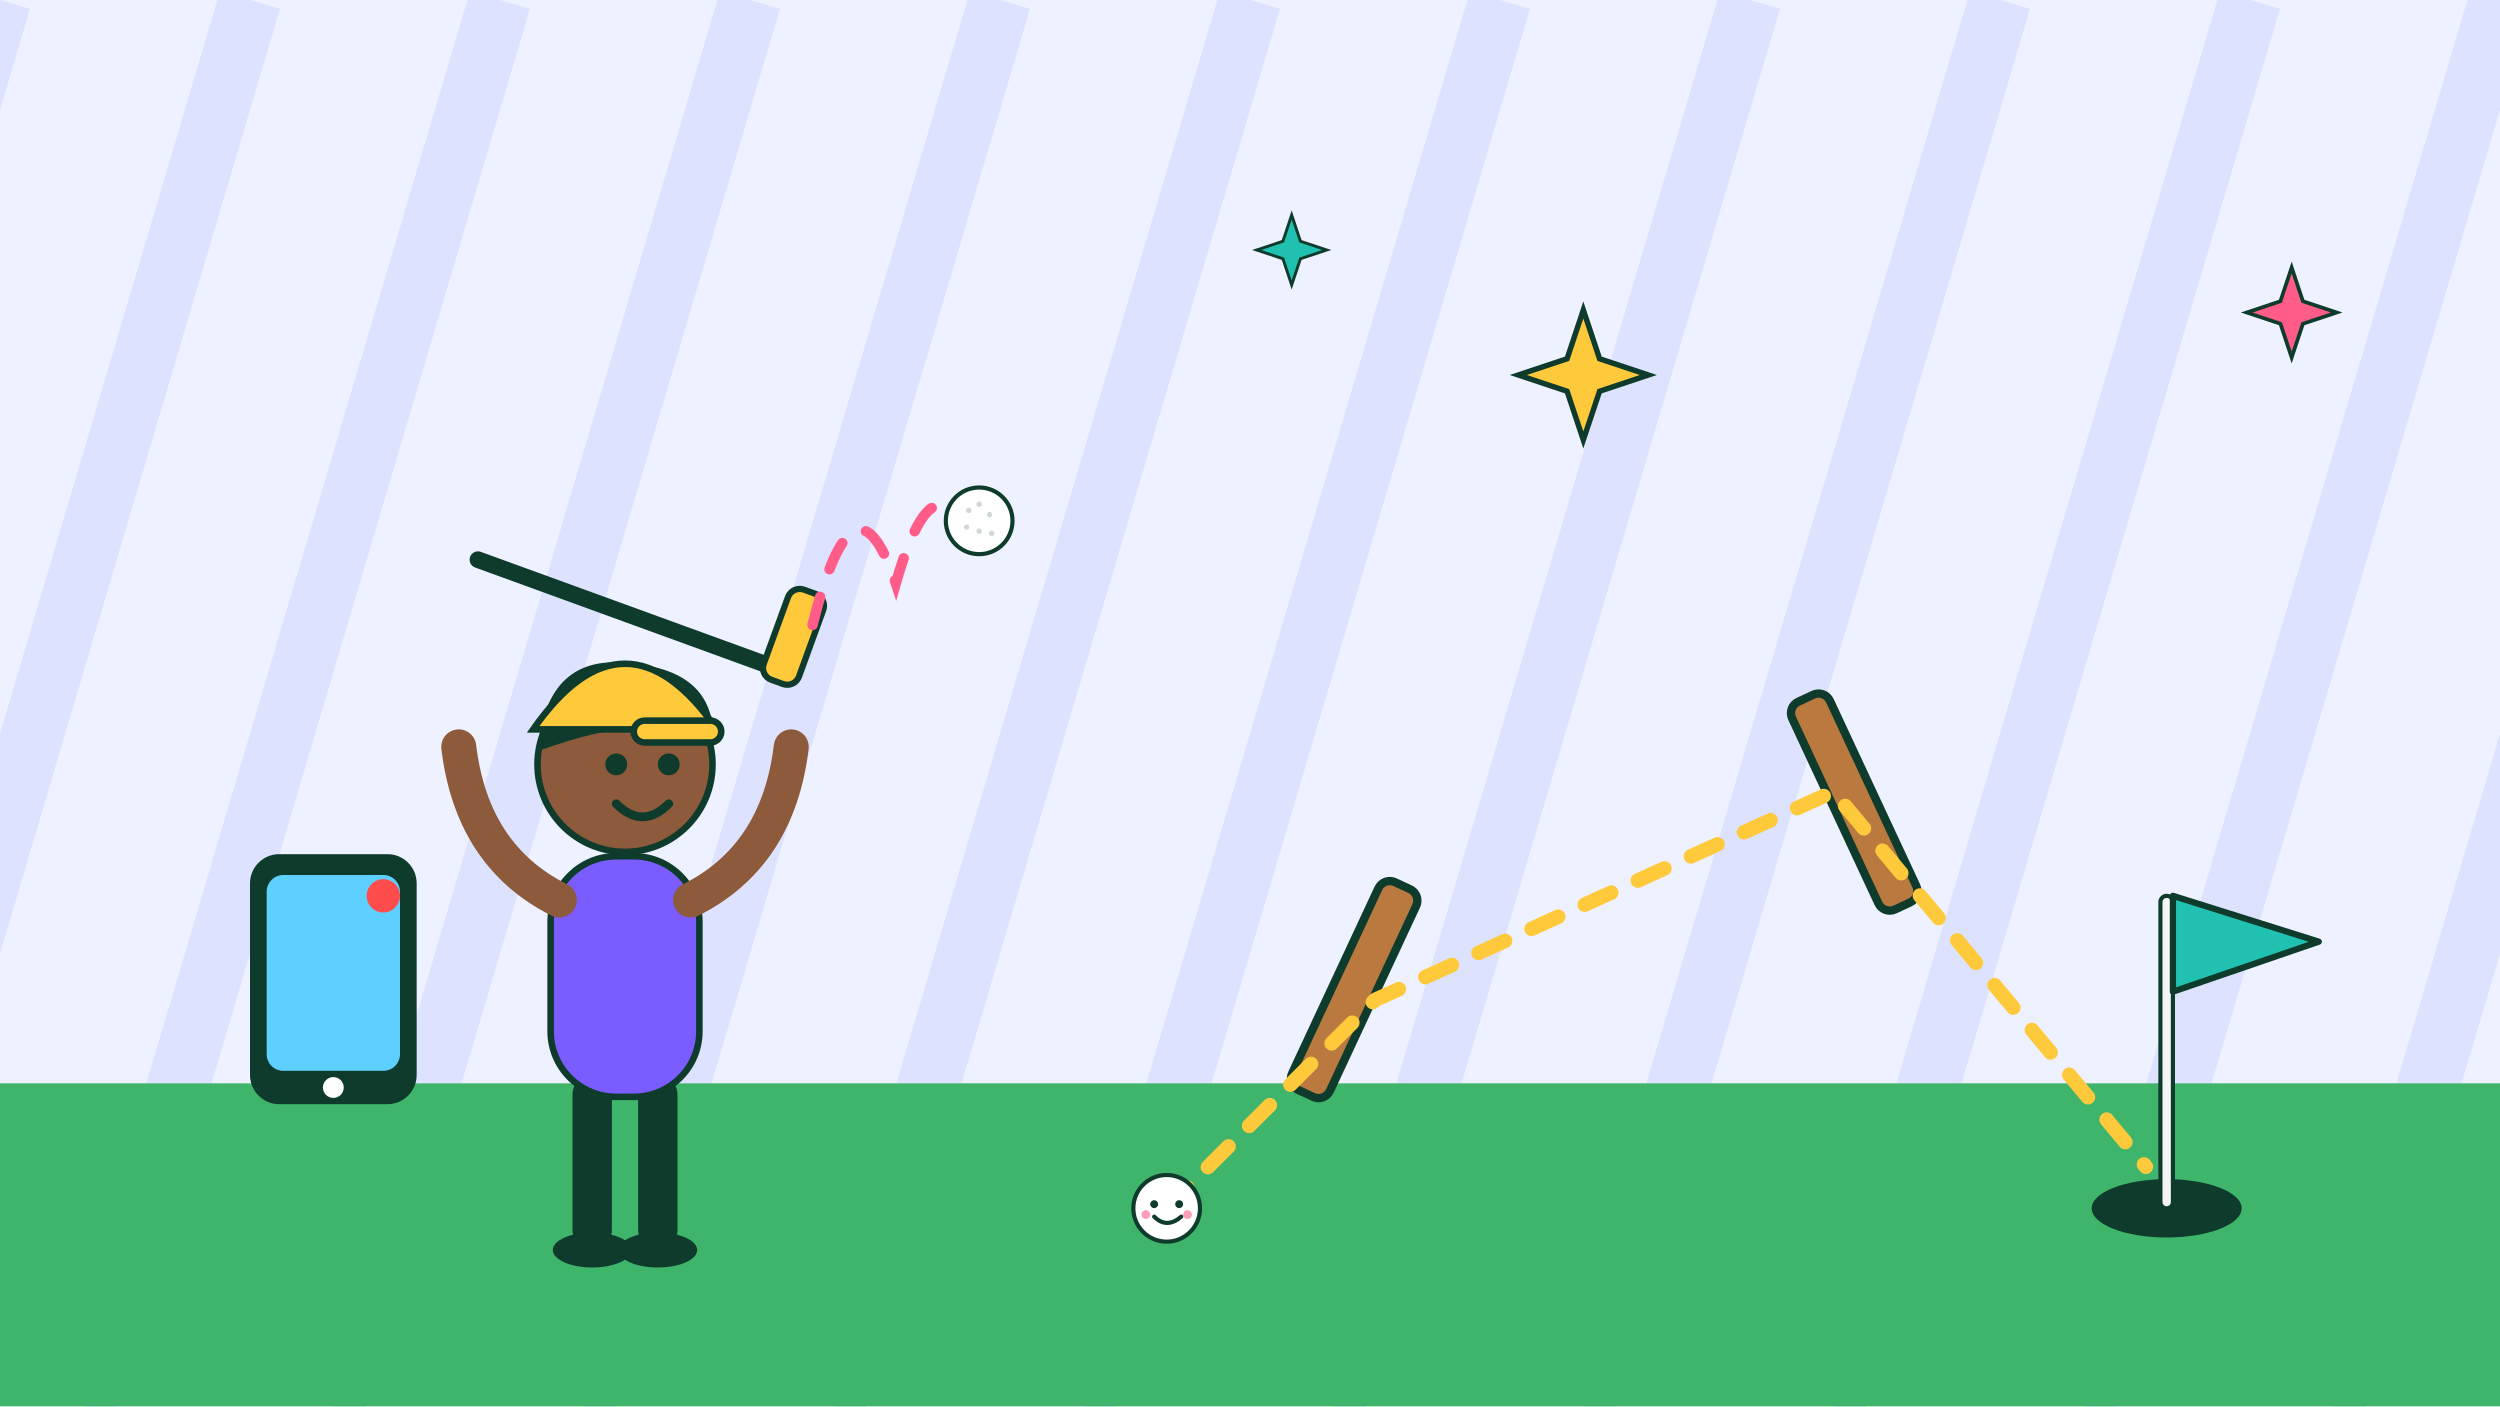
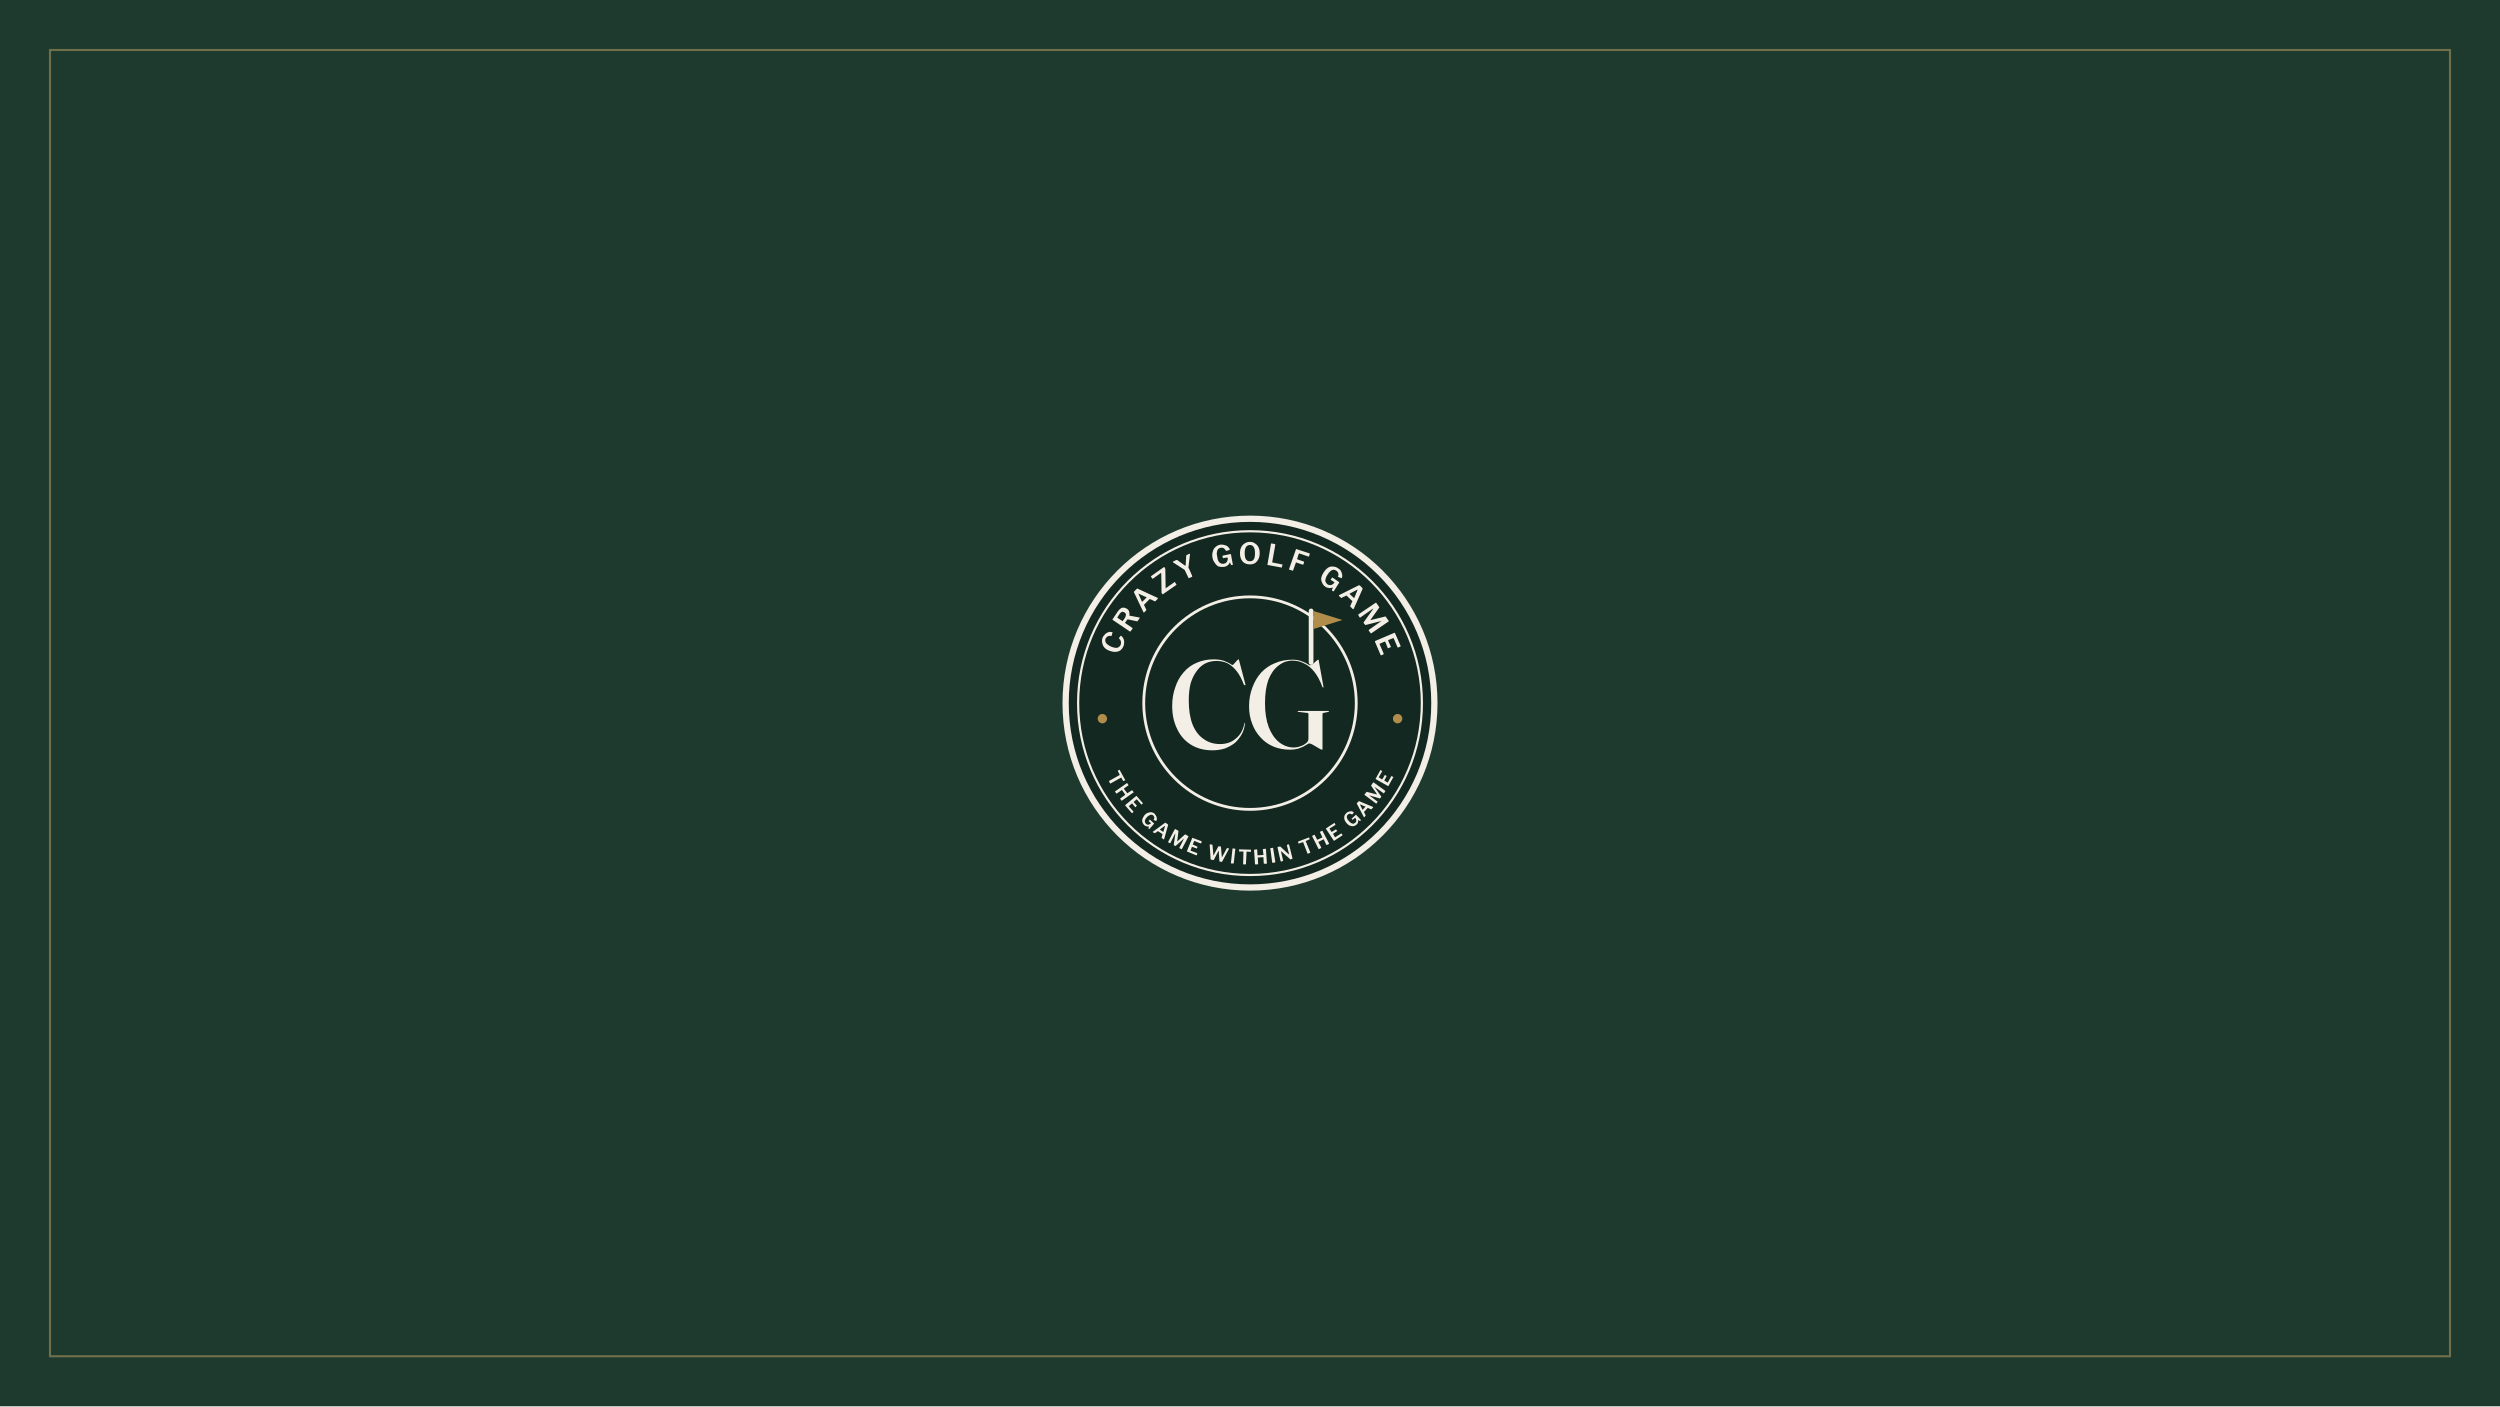
- <svg xmlns="http://www.w3.org/2000/svg" viewBox="0 0 1200 675" role="img" aria-labelledby="trick-t">
-   <rect width="1200" height="675" fill="#eef1ff" />
-   <line x1="0" y1="0" x2="-200" y2="675" stroke="#dde3ff" stroke-width="30" />
-   <line x1="120" y1="0" x2="-80" y2="675" stroke="#dde3ff" stroke-width="30" />
-   <line x1="240" y1="0" x2="40" y2="675" stroke="#dde3ff" stroke-width="30" />
-   <line x1="360" y1="0" x2="160" y2="675" stroke="#dde3ff" stroke-width="30" />
-   <line x1="480" y1="0" x2="280" y2="675" stroke="#dde3ff" stroke-width="30" />
-   <line x1="600" y1="0" x2="400" y2="675" stroke="#dde3ff" stroke-width="30" />
-   <line x1="720" y1="0" x2="520" y2="675" stroke="#dde3ff" stroke-width="30" />
-   <line x1="840" y1="0" x2="640" y2="675" stroke="#dde3ff" stroke-width="30" />
-   <line x1="960" y1="0" x2="760" y2="675" stroke="#dde3ff" stroke-width="30" />
-   <line x1="1080" y1="0" x2="880" y2="675" stroke="#dde3ff" stroke-width="30" />
-   <line x1="1200" y1="0" x2="1000" y2="675" stroke="#dde3ff" stroke-width="30" />
-   <line x1="1320" y1="0" x2="1120" y2="675" stroke="#dde3ff" stroke-width="30" />
-   <line x1="1440" y1="0" x2="1240" y2="675" stroke="#dde3ff" stroke-width="30" />
-   <rect x="0" y="520" width="1200" height="155" fill="#3fb56b" />
-   <g transform="translate(300 600) scale(1.05)">
-     <rect x="-24" y="-80" width="18" height="80" rx="9" fill="#0e3b2c" />
-     <rect x="6" y="-80" width="18" height="80" rx="9" fill="#0e3b2c" />
-     <ellipse cx="-15" cy="0" rx="18" ry="8" fill="#0e3b2c" />
-     <ellipse cx="15" cy="0" rx="18" ry="8" fill="#0e3b2c" />
-     <rect x="-34" y="-180" width="68" height="110" rx="30" fill="#7b5cff" stroke="#0e3b2c" stroke-width="3" />
-     <circle cx="0" cy="-222" r="40" fill="#8d5a3b" stroke="#0e3b2c" stroke-width="3" />
-     <path d="M-40 -228 q4 -46 44 -40 q40 4 36 40 q-20 -22 -80 0z" fill="#0e3b2c" />
-     <path d="M-42 -238 q42 -60 84 0 z" fill="#ffc93c" stroke="#0e3b2c" stroke-width="3" />
-     <rect x="24" y="-242" width="40" height="10" rx="5" fill="#ffc93c" stroke="#0e3b2c" stroke-width="3" transform="translate(-20 0)" />
-     <circle cx="-4" cy="-222" r="5" fill="#0e3b2c" />
-     <circle cx="20" cy="-222" r="5" fill="#0e3b2c" />
-     <path d="M-4 -204 q12 12 24 0" stroke="#0e3b2c" stroke-width="4" fill="none" stroke-linecap="round" />
-     <path d="M-30 -160 q-40 -20 -46 -70" stroke="#8d5a3b" stroke-width="16" fill="none" stroke-linecap="round" />
-     <path d="M30 -160 q40 -20 46 -70" stroke="#8d5a3b" stroke-width="16" fill="none" stroke-linecap="round" />
+ <svg xmlns="http://www.w3.org/2000/svg" viewBox="0 0 1200 675" width="1200" height="675" role="img" aria-label="Crazy Golf Game">
+   <rect width="1200" height="675" fill="#1E3A2F" />
+   <rect x="24" y="24" width="1152" height="627" fill="none" stroke="#C2A465" stroke-width="1" opacity=".5" />
+   <g transform="translate(510 247.5) scale(1.5)">
+     <circle cx="60.0" cy="60.0" r="59.0" fill="#132820" stroke="#F4EFE6" stroke-width="2" />
+     <circle cx="60.0" cy="60.0" r="55.0" fill="none" stroke="#F4EFE6" stroke-width=".7" />
+     <circle cx="60.0" cy="60.0" r="34" fill="none" stroke="#F4EFE6" stroke-width=".9" />
+     <path d="M12.9 38.9Q13.1 38.5 13.5 38.1Q13.8 37.7 14.2 37.5Q14.6 37.3 15 37.2Q15.5 37.2 15.9 37.3Q16 37.3 16 37.3Q16.1 37.4 16 37.4L15.7 38.5Q15.6 38.5 15.6 38.5Q15.6 38.5 15.5 38.5Q15 38.4 14.5 38.6Q14.1 38.8 13.8 39.3Q13.5 40 13.9 40.7Q14.3 41.3 15.5 41.9Q16.7 42.4 17.5 42.3Q18.2 42.1 18.6 41.4Q18.8 40.8 18.7 40.3Q18.6 39.8 18.1 39.3Q18 39.3 18.1 39.1L18.6 38.5Q18.6 38.4 18.7 38.4Q18.7 38.4 18.8 38.5Q19 38.6 19.2 38.9Q19.4 39.1 19.5 39.4Q19.7 39.7 19.7 40.1Q19.8 40.5 19.7 40.9Q19.7 41.4 19.5 41.8Q19.1 42.7 18.4 43.2Q17.7 43.6 16.8 43.6Q15.9 43.6 14.9 43.2Q13.9 42.8 13.3 42.1Q12.8 41.4 12.7 40.6Q12.5 39.8 12.9 38.9Z M24.6 32.6Q24.7 32.6 24.7 32.7Q24.7 32.7 24.7 32.8L24 33.8Q24 33.9 23.8 33.8L20.9 33.2Q20.8 33.2 20.7 33.3L20 34.3Q20 34.3 20 34.3Q20 34.4 20.1 34.4L22.3 35.9Q22.5 36 22.4 36.2L21.8 37Q21.7 37.1 21.7 37.1Q21.6 37.1 21.6 37.1L16.1 33.4Q15.9 33.3 16 33.2L17.6 30.8Q18.3 29.8 19 29.5Q19.8 29.3 20.6 29.8Q21 30 21.2 30.4Q21.4 30.8 21.4 31.2Q21.5 31.5 21.4 31.9Q21.3 32 21.4 32L24.6 32.6ZM20 32.7Q20.3 32.1 20.3 31.7Q20.3 31.3 19.9 31Q19.4 30.7 19 30.8Q18.6 31 18.3 31.4L17.6 32.5Q17.5 32.7 17.6 32.7L19.1 33.7Q19.2 33.8 19.3 33.7L20 32.7Z M26.1 31Q26.1 31 26 31Q26 31 25.9 30.9L22.9 24.6Q22.8 24.5 22.9 24.4Q22.9 24.4 22.9 24.3L23.8 23.4Q23.9 23.3 24.1 23.4L30.4 26.3Q30.5 26.4 30.5 26.4Q30.5 26.5 30.5 26.6L29.7 27.4Q29.6 27.5 29.5 27.4L28 26.7Q28 26.7 27.9 26.7Q27.9 26.7 27.9 26.7L26.1 28.5Q26.1 28.5 26.1 28.6L26.8 30.1Q26.9 30.2 26.8 30.2Q26.8 30.3 26.8 30.3L26.1 31ZM26.9 26.2Q27 26.1 26.8 26.1L24.4 25Q24.3 24.9 24.3 25Q24.3 25 24.3 25L25.4 27.5Q25.5 27.6 25.6 27.5Z M32.2 25.1Q32.1 25.2 32.1 25.2Q32 25.2 32 25.1L31.8 24.9Q31.7 24.8 31.7 24.7Q31.7 24.7 31.7 24.5L31.6 18.5Q31.6 18.3 31.4 18.4L28.9 20.2Q28.9 20.2 28.8 20.2Q28.8 20.2 28.7 20.1L28.3 19.5Q28.2 19.4 28.3 19.4L32.4 16.5Q32.5 16.4 32.6 16.5L32.8 16.8Q32.8 16.8 32.8 16.9Q32.9 16.9 32.9 17.1L33 23.2Q33 23.3 33 23.3Q33.1 23.3 33.1 23.2L35.8 21.3Q35.9 21.2 36 21.3L36.4 22Q36.5 22 36.5 22.1Q36.5 22.1 36.4 22.2L32.2 25.1Z M40.6 12.2Q40.7 12.2 40.7 12.2Q40.8 12.3 40.8 12.3L40.3 16.6Q40.3 16.7 40.3 16.8Q40.4 16.8 40.5 17L41.5 19.3Q41.6 19.5 41.4 19.6L40.5 20Q40.4 20 40.4 20Q40.3 20 40.3 19.9L39.2 17.6Q39.1 17.5 39.1 17.4Q39 17.4 39 17.3L35.3 14.9Q35.3 14.9 35.3 14.8Q35.3 14.8 35.4 14.7L36.4 14.2Q36.5 14.2 36.6 14.2Q36.6 14.2 36.7 14.2L39.2 16Q39.3 16 39.3 16Q39.4 16 39.4 15.9L39.6 12.9Q39.6 12.8 39.6 12.7Q39.7 12.7 39.8 12.6L40.6 12.2Z M51.7 16.4Q50.8 16.5 50 16.3Q49.3 16 48.8 15.2Q48.2 14.5 48 13.5Q47.8 12.4 48.1 11.5Q48.3 10.6 48.9 10.1Q49.5 9.5 50.4 9.3Q51.2 9.2 51.8 9.4Q52.4 9.5 52.9 9.9Q53.3 10.3 53.5 10.7Q53.5 10.8 53.5 10.9Q53.5 10.9 53.4 11L52.4 11.3Q52.4 11.3 52.3 11.3Q52.3 11.3 52.3 11.2Q52.1 10.9 51.9 10.7Q51.7 10.4 51.3 10.3Q51 10.2 50.6 10.3Q50.1 10.4 49.8 10.7Q49.5 11.1 49.4 11.7Q49.3 12.3 49.5 13.1Q49.6 14 49.9 14.6Q50.2 15.1 50.7 15.3Q51.1 15.5 51.6 15.4Q52 15.3 52.2 15.2Q52.4 15 52.6 14.8Q52.7 14.6 52.8 14.3Q52.9 14.1 52.9 13.8L52.8 13.5Q52.8 13.3 52.7 13.4L51.4 13.6Q51.4 13.6 51.3 13.6Q51.3 13.6 51.3 13.5L51.2 12.9Q51.1 12.8 51.3 12.8L53.7 12.3Q53.8 12.3 53.9 12.3Q53.9 12.4 53.9 12.4L54.5 15.6Q54.6 15.7 54.5 15.7Q54.5 15.7 54.4 15.8L54.2 15.8Q54.1 15.8 54 15.8Q54 15.8 53.9 15.7L53.6 15Q53.6 15 53.5 15Q53.5 15 53.5 15.1Q53.4 15.3 53.2 15.6Q52.9 15.9 52.6 16.1Q52.2 16.3 51.7 16.4Z M60 15.6Q59 15.6 58.3 15.2Q57.6 14.8 57.2 14Q56.8 13.2 56.8 12Q56.8 10.9 57.2 10.1Q57.6 9.3 58.3 8.9Q59 8.4 60 8.4Q60.9 8.4 61.6 8.9Q62.3 9.3 62.7 10.1Q63.1 10.9 63.1 12Q63.1 13.1 62.7 13.9Q62.3 14.7 61.6 15.2Q60.9 15.6 60 15.6ZM60 14.6Q60.8 14.6 61.2 14Q61.6 13.4 61.6 12Q61.6 10.7 61.2 10.1Q60.8 9.4 60 9.4Q59.1 9.4 58.7 10.1Q58.3 10.7 58.3 12Q58.3 13.4 58.7 14Q59.1 14.6 60 14.6Z M66.7 9.1Q66.7 8.9 66.9 8.9L68 9.1Q68.1 9.2 68.1 9.3L67.1 14.9Q67.1 15 67.2 15L70.2 15.6Q70.4 15.6 70.4 15.7L70.2 16.5Q70.2 16.5 70.2 16.6Q70.1 16.6 70 16.6L65.7 15.8Q65.6 15.8 65.6 15.8Q65.6 15.7 65.6 15.6L66.7 9.1Z M74.7 10.8Q74.7 10.6 74.8 10.7L79.1 12.1Q79.2 12.2 79.1 12.3L78.9 13Q78.9 13.1 78.7 13.1L75.8 12.1Q75.7 12.1 75.6 12.2L75.1 13.8Q75 14 75.2 14L77.2 14.7Q77.4 14.8 77.3 14.9L77.1 15.6Q77 15.7 76.9 15.7L74.8 15Q74.7 14.9 74.7 15L73.8 17.5Q73.8 17.7 73.6 17.6L72.6 17.3Q72.5 17.2 72.5 17.2Q72.5 17.1 72.5 17.1L74.7 10.8Z M84.2 22.8Q83.4 22.3 83.1 21.5Q82.7 20.8 82.8 19.9Q83 19 83.6 18.1Q84.2 17.2 84.9 16.7Q85.7 16.2 86.5 16.3Q87.4 16.3 88.1 16.8Q88.8 17.2 89.1 17.7Q89.4 18.3 89.5 18.9Q89.6 19.4 89.4 19.9Q89.3 20 89.3 20Q89.2 20.1 89.2 20L88.2 19.6Q88.1 19.6 88.1 19.5Q88.1 19.5 88.2 19.4Q88.3 19.1 88.3 18.8Q88.3 18.4 88.1 18.1Q87.9 17.8 87.6 17.6Q87.1 17.3 86.7 17.3Q86.2 17.4 85.8 17.7Q85.3 18.1 84.8 18.9Q84.3 19.6 84.2 20.2Q84 20.8 84.2 21.2Q84.4 21.7 84.8 22Q85.1 22.2 85.4 22.2Q85.7 22.3 85.9 22.2Q86.2 22.2 86.4 22Q86.6 21.9 86.8 21.7L87 21.4Q87.1 21.3 87 21.3L85.9 20.6Q85.9 20.5 85.8 20.5Q85.8 20.4 85.9 20.4L86.2 19.9Q86.3 19.8 86.4 19.8L88.4 21.2Q88.5 21.2 88.5 21.3Q88.6 21.4 88.5 21.5L86.8 24.2Q86.7 24.2 86.7 24.2Q86.6 24.2 86.6 24.2L86.4 24.1Q86.3 24 86.3 24Q86.2 23.9 86.2 23.8L86.5 23.1Q86.5 23 86.5 23Q86.4 23 86.4 23Q86.1 23.1 85.8 23.2Q85.4 23.2 85 23.1Q84.6 23.1 84.2 22.8Z M88.5 25.7Q88.4 25.6 88.4 25.5Q88.5 25.5 88.6 25.4L94.8 22.3Q94.9 22.3 95 22.3Q95 22.3 95.1 22.3L95.9 23.1Q96.1 23.3 96 23.5L93.2 29.8Q93.1 29.9 93.1 29.9Q93 30 92.9 29.9L92.1 29.1Q92 29 92.1 28.9L92.7 27.5Q92.8 27.4 92.8 27.4Q92.8 27.3 92.7 27.3L90.9 25.6Q90.9 25.6 90.8 25.6L89.3 26.3Q89.3 26.4 89.2 26.4Q89.2 26.3 89.1 26.3L88.5 25.7ZM93.2 26.3Q93.3 26.4 93.4 26.3L94.4 23.8Q94.5 23.7 94.4 23.7Q94.4 23.7 94.3 23.7L92 24.9Q91.8 25 91.9 25.1Z M94.7 31.9Q94.6 31.7 94.7 31.6L100.2 27.9Q100.3 27.8 100.4 27.9L101.3 29.2Q101.4 29.3 101.4 29.3Q101.4 29.4 101.3 29.5L98.6 33.3Q98.5 33.4 98.6 33.4Q98.6 33.5 98.7 33.4L103.2 32.3Q103.4 32.2 103.4 32.3L104.4 33.7Q104.5 33.8 104.3 33.9L98.9 37.6Q98.7 37.8 98.6 37.6L98 36.8Q98 36.7 98 36.6Q98 36.6 98.1 36.5L102.1 33.7Q102.2 33.7 102.1 33.7Q102.1 33.7 102.1 33.7L97 35Q96.8 35 96.8 34.9L96.4 34.4Q96.3 34.2 96.4 34.1L99.4 29.9Q99.4 29.8 99.4 29.8Q99.4 29.8 99.3 29.8L95.3 32.6Q95.3 32.6 95.2 32.6Q95.2 32.6 95.1 32.6L94.7 31.9Z M106.2 37.5Q106.3 37.4 106.4 37.6L108.2 41.7Q108.2 41.9 108.1 41.9L107.4 42.2Q107.3 42.3 107.2 42.1L106 39.3Q105.9 39.1 105.8 39.2L104.3 39.8Q104.2 39.9 104.2 40L105.1 42Q105.1 42.1 105 42.1L104.3 42.4Q104.2 42.5 104.2 42.5Q104.2 42.4 104.1 42.4L103.3 40.4Q103.2 40.3 103.1 40.3L101.5 41Q101.4 41.1 101.5 41.2L102.8 44.2Q102.8 44.3 102.7 44.4L102 44.7Q102 44.7 101.9 44.7Q101.9 44.7 101.8 44.6L100 40.4Q99.9 40.2 100.1 40.1L106.2 37.5Z" fill="#F4EFE6" />
+     <path d="M18.1 81.4Q18.2 81.3 18.2 81.3Q18.3 81.4 18.3 81.4L20 84.5Q20.1 84.6 20.1 84.6Q20.1 84.7 20 84.7L19.6 84.9Q19.5 85 19.4 84.9L18.8 83.8Q18.8 83.7 18.8 83.8L15.4 85.7Q15.3 85.7 15.2 85.7L14.9 85Q14.8 84.9 14.9 84.9L18.3 83Q18.3 82.9 18.3 82.9L17.7 81.7Q17.6 81.6 17.7 81.6Z M19.1 87.9Q19 87.8 19 87.8L17.4 88.9Q17.3 89 17.2 88.9L16.8 88.3Q16.8 88.3 16.8 88.2Q16.8 88.2 16.9 88.2L20.6 85.6Q20.6 85.5 20.7 85.6L21.1 86.2Q21.2 86.3 21.1 86.3L19.7 87.3Q19.6 87.4 19.7 87.5L20.7 88.8Q20.7 88.9 20.8 88.8L22.2 87.9Q22.3 87.8 22.3 87.9L22.8 88.5Q22.8 88.6 22.7 88.6L19 91.2Q19 91.3 18.9 91.3Q18.9 91.3 18.9 91.2L18.5 90.7Q18.4 90.5 18.5 90.5L20 89.4Q20.1 89.3 20.1 89.3Z M23.6 89.7Q23.6 89.6 23.7 89.7L25.7 92Q25.8 92.1 25.7 92.1L25.4 92.4Q25.3 92.5 25.2 92.4L23.8 90.8Q23.7 90.8 23.7 90.8L22.8 91.6Q22.7 91.6 22.8 91.7L23.8 92.8Q23.8 92.9 23.7 92.9L23.4 93.3Q23.3 93.3 23.3 93.3Q23.3 93.3 23.2 93.2L22.3 92.1Q22.2 92.1 22.2 92.1L21.3 92.9Q21.2 93 21.2 93L22.7 94.7Q22.8 94.8 22.7 94.8L22.3 95.2Q22.3 95.2 22.3 95.2Q22.2 95.2 22.2 95.2L20.1 92.8Q20.1 92.7 20.1 92.6L23.6 89.7Z M26.2 99.1Q25.8 98.7 25.6 98.2Q25.4 97.6 25.6 97Q25.8 96.5 26.2 95.9Q26.7 95.3 27.3 95.1Q27.9 94.9 28.4 94.9Q29 95 29.5 95.4Q29.8 95.8 30 96.2Q30.2 96.6 30.2 97Q30.2 97.4 30 97.7Q30 97.7 29.9 97.8Q29.9 97.8 29.9 97.7L29.2 97.4Q29.2 97.3 29.2 97.3Q29.2 97.3 29.2 97.2Q29.3 97 29.4 96.8Q29.4 96.6 29.3 96.4Q29.2 96.1 29 95.9Q28.7 95.7 28.4 95.7Q28.1 95.7 27.8 95.9Q27.4 96.1 27 96.5Q26.6 97 26.4 97.4Q26.3 97.8 26.4 98.1Q26.5 98.4 26.7 98.6Q26.9 98.8 27.1 98.9Q27.3 98.9 27.5 98.9Q27.6 98.9 27.8 98.8Q28 98.7 28.1 98.6L28.3 98.5Q28.3 98.4 28.3 98.4L27.6 97.8Q27.6 97.8 27.6 97.7Q27.6 97.7 27.6 97.7L27.9 97.3Q27.9 97.3 28 97.3L29.2 98.4Q29.3 98.5 29.3 98.5Q29.3 98.6 29.3 98.6L27.8 100.3Q27.8 100.3 27.8 100.3Q27.8 100.3 27.7 100.3L27.6 100.2Q27.5 100.1 27.5 100.1Q27.5 100.1 27.5 100L27.7 99.5Q27.8 99.5 27.7 99.5Q27.7 99.5 27.7 99.5Q27.5 99.5 27.3 99.5Q27 99.5 26.8 99.4Q26.5 99.3 26.2 99.1Z M28.9 101.3Q28.9 101.2 28.9 101.2Q28.9 101.1 29 101.1L32.8 98.3Q32.9 98.3 32.9 98.3Q33 98.3 33 98.3L33.7 98.8Q33.8 98.9 33.8 99L32.5 103.6Q32.5 103.6 32.5 103.6Q32.4 103.7 32.4 103.6L31.8 103.2Q31.7 103.2 31.7 103.1L32 102Q32 102 32 102Q32 101.9 32 101.9L30.6 101Q30.6 100.9 30.5 101L29.6 101.6Q29.6 101.6 29.5 101.6Q29.5 101.6 29.5 101.6L28.9 101.3ZM32.2 101.2Q32.3 101.2 32.3 101.1L32.8 99.4Q32.8 99.3 32.8 99.3Q32.7 99.3 32.7 99.3L31.2 100.4Q31.1 100.4 31.2 100.5Z M33.9 104.6Q33.8 104.5 33.8 104.4L35.9 100.4Q36 100.3 36.1 100.3L37 100.8Q37.1 100.9 37.1 100.9Q37.1 100.9 37.1 101L36.7 104.2Q36.7 104.2 36.7 104.3Q36.7 104.3 36.8 104.2L39.1 102.1Q39.2 102 39.3 102L40.3 102.6Q40.4 102.6 40.3 102.7L38.2 106.7Q38.1 106.8 38 106.7L37.4 106.4Q37.4 106.4 37.3 106.4Q37.3 106.3 37.4 106.3L38.9 103.3Q38.9 103.3 38.9 103.3Q38.9 103.3 38.9 103.3L36.2 105.7Q36.2 105.8 36.1 105.7L35.7 105.5Q35.6 105.5 35.6 105.4L36.1 101.9Q36.1 101.8 36.1 101.8Q36.1 101.8 36 101.8L34.5 104.8Q34.5 104.8 34.4 104.8Q34.4 104.8 34.3 104.8L33.9 104.6Z M41.5 103.2Q41.5 103.1 41.6 103.1L44.5 104.2Q44.6 104.3 44.5 104.4L44.4 104.8Q44.3 104.9 44.2 104.9L42.2 104.1Q42.1 104.1 42.1 104.2L41.7 105.2Q41.7 105.3 41.8 105.3L43.1 105.9Q43.2 105.9 43.2 106L43 106.5Q43 106.5 42.9 106.5Q42.9 106.5 42.9 106.5L41.5 106Q41.4 105.9 41.4 106L41 107.1Q40.9 107.2 41 107.2L43.1 108Q43.2 108.1 43.1 108.2L43 108.6Q42.9 108.7 42.9 108.7Q42.9 108.7 42.8 108.7L39.9 107.5Q39.8 107.5 39.8 107.4L41.5 103.2Z M53.2 106.5Q53.3 106.5 53.3 106.5Q53.3 106.6 53.3 106.6L51.1 110.7Q51 110.8 50.9 110.8L50.3 110.7Q50.2 110.7 50.2 110.5L50 107.3Q50 107.3 49.9 107.3Q49.9 107.3 49.9 107.3L48.4 110.2Q48.3 110.3 48.2 110.2L47.6 110.1Q47.5 110.1 47.4 110L47.1 105.3Q47.1 105.3 47.1 105.2Q47.2 105.2 47.3 105.2L47.9 105.3Q48 105.3 48 105.4Q48 105.4 48 105.5L48.3 108.8Q48.3 108.8 48.3 108.8Q48.3 108.8 48.3 108.8L49.9 105.8Q49.9 105.8 49.9 105.8Q50 105.8 50 105.8L50.6 105.9Q50.7 105.9 50.7 105.9Q50.7 106 50.7 106L51 109.4Q51 109.4 51 109.4Q51 109.4 51 109.4L52.6 106.4Q52.6 106.4 52.6 106.4Q52.7 106.3 52.7 106.4L53.2 106.5Z M55.3 106.6Q55.3 106.6 55.3 106.7L54.8 111.2Q54.8 111.3 54.8 111.3Q54.8 111.3 54.7 111.3L54 111.3Q53.9 111.2 53.9 111.2Q53.9 111.2 53.9 111.1L54.4 106.6Q54.4 106.5 54.5 106.5Z M56.5 106.9Q56.5 106.8 56.5 106.8Q56.5 106.8 56.6 106.8L60.2 106.9Q60.2 106.9 60.3 106.9Q60.3 106.9 60.3 107L60.3 107.5Q60.3 107.6 60.2 107.6L58.9 107.5Q58.9 107.5 58.9 107.6L58.7 111.5Q58.7 111.6 58.6 111.6L57.9 111.6Q57.8 111.6 57.8 111.5L57.9 107.6Q57.9 107.5 57.9 107.5L56.6 107.5Q56.5 107.4 56.5 107.4Z M62.5 109.4Q62.4 109.5 62.5 109.5L62.6 111.4Q62.6 111.5 62.4 111.6L61.8 111.6Q61.7 111.6 61.7 111.6Q61.6 111.6 61.6 111.5L61.3 107Q61.3 106.9 61.4 106.9L62.2 106.8Q62.3 106.8 62.3 106.9L62.4 108.6Q62.4 108.7 62.5 108.7L64.2 108.6Q64.3 108.6 64.3 108.5L64.1 106.8Q64.1 106.7 64.2 106.7L65 106.6Q65.1 106.6 65.1 106.7L65.4 111.2Q65.4 111.3 65.4 111.3Q65.3 111.4 65.3 111.4L64.6 111.4Q64.5 111.4 64.4 111.3L64.3 109.4Q64.3 109.3 64.2 109.3Z M67.3 106.3Q67.4 106.3 67.4 106.4L68.1 110.8Q68.1 110.9 68.1 110.9Q68 111 67.9 111L67.3 111.1Q67.2 111.1 67.2 111.1Q67.2 111 67.1 111L66.5 106.5Q66.5 106.4 66.6 106.4Z M72.4 105.2Q72.5 105.2 72.5 105.3L73.6 109.7Q73.6 109.8 73.6 109.8Q73.5 109.8 73.5 109.8L73 110Q72.9 110 72.9 110Q72.9 110 72.8 109.9L70 107.4Q69.9 107.4 69.9 107.4Q69.9 107.4 69.9 107.4L70.6 110.4Q70.6 110.5 70.5 110.5L70 110.7Q69.9 110.7 69.8 110.6L68.8 106.2Q68.8 106.1 68.9 106L69.5 105.9Q69.6 105.9 69.6 105.9Q69.6 105.9 69.7 105.9L72.4 108.4Q72.4 108.4 72.4 108.4Q72.5 108.4 72.5 108.3L71.8 105.5Q71.8 105.4 71.9 105.3Z M75.4 104.4Q75.3 104.4 75.4 104.3Q75.4 104.3 75.4 104.3L78.8 103Q78.8 102.9 78.9 103Q78.9 103 78.9 103L79.1 103.5Q79.1 103.6 79 103.6L77.9 104.1Q77.8 104.1 77.8 104.1L79.3 107.8Q79.3 107.9 79.2 107.9L78.5 108.2Q78.4 108.2 78.4 108.1L77 104.5Q76.9 104.4 76.9 104.5L75.7 104.9Q75.6 105 75.5 104.9Z M81.9 104.4Q81.9 104.4 81.9 104.5L82.8 106.2Q82.8 106.3 82.7 106.4L82.1 106.7Q82 106.7 82 106.7Q82 106.7 81.9 106.6L79.9 102.6Q79.8 102.5 79.9 102.5L80.6 102.1Q80.6 102.1 80.7 102.2L81.5 103.7Q81.5 103.8 81.6 103.7L83.1 103Q83.2 102.9 83.1 102.8L82.4 101.3Q82.3 101.2 82.4 101.2L83.1 100.8Q83.1 100.8 83.2 100.9L85.3 104.9Q85.3 104.9 85.3 105Q85.3 105 85.2 105.1L84.6 105.4Q84.5 105.4 84.4 105.3L83.6 103.6Q83.5 103.6 83.5 103.6Z M84.3 100.2Q84.3 100.1 84.3 100.1L86.9 98.4Q87 98.3 87.1 98.4L87.3 98.8Q87.4 98.9 87.3 99L85.5 100.1Q85.4 100.2 85.5 100.3L86.1 101.2Q86.2 101.3 86.2 101.2L87.5 100.4Q87.5 100.4 87.6 100.5L87.9 100.9Q87.9 100.9 87.9 101Q87.9 101 87.8 101L86.6 101.8Q86.5 101.9 86.6 101.9L87.2 102.9Q87.3 103 87.3 102.9L89.2 101.7Q89.3 101.7 89.3 101.7L89.6 102.2Q89.6 102.2 89.6 102.2Q89.6 102.3 89.6 102.3L87 104Q86.9 104.1 86.8 104L84.3 100.2Z M94.1 98.9Q93.6 99.3 93 99.4Q92.5 99.4 91.9 99.2Q91.4 99 90.9 98.4Q90.4 97.8 90.2 97.2Q90.1 96.7 90.2 96.1Q90.4 95.6 90.9 95.1Q91.3 94.8 91.7 94.7Q92.1 94.6 92.5 94.6Q92.9 94.7 93.1 94.9Q93.2 95 93.2 95Q93.2 95 93.2 95.1L92.7 95.6Q92.7 95.7 92.7 95.7Q92.6 95.7 92.6 95.6Q92.4 95.5 92.2 95.4Q92 95.4 91.8 95.4Q91.5 95.5 91.3 95.7Q91 95.9 91 96.2Q90.9 96.5 91.1 96.9Q91.2 97.3 91.6 97.7Q92 98.2 92.4 98.4Q92.8 98.6 93.1 98.6Q93.4 98.5 93.7 98.3Q93.8 98.1 93.9 98Q94 97.8 94 97.6Q94 97.4 94 97.3Q93.9 97.1 93.9 97L93.7 96.8Q93.7 96.7 93.6 96.7L92.9 97.3Q92.9 97.3 92.9 97.3Q92.8 97.3 92.8 97.3L92.5 97Q92.5 96.9 92.6 96.9L93.8 95.8Q93.9 95.7 93.9 95.7Q94 95.7 94 95.8L95.5 97.4Q95.5 97.5 95.5 97.5Q95.5 97.5 95.4 97.5L95.3 97.7Q95.3 97.7 95.2 97.7Q95.2 97.7 95.1 97.7L94.7 97.4Q94.7 97.4 94.7 97.4Q94.6 97.4 94.6 97.5Q94.7 97.7 94.6 97.9Q94.6 98.1 94.5 98.4Q94.3 98.6 94.1 98.9Z M96.6 96.5Q96.5 96.5 96.5 96.5Q96.4 96.5 96.4 96.4L94.2 92.2Q94.2 92.1 94.2 92.1Q94.2 92.1 94.2 92L94.8 91.4Q94.9 91.3 95 91.4L99.3 93.2Q99.4 93.2 99.4 93.3Q99.4 93.3 99.4 93.4L98.9 93.9Q98.8 94 98.7 94L97.7 93.5Q97.7 93.5 97.7 93.5Q97.7 93.5 97.6 93.6L96.5 94.8Q96.5 94.8 96.5 94.9L97 95.9Q97 95.9 97 95.9Q97 96 97 96L96.6 96.5ZM96.9 93.2Q97 93.2 96.9 93.1L95.2 92.4Q95.2 92.4 95.2 92.4Q95.2 92.4 95.2 92.5L96 94.1Q96.1 94.2 96.1 94.1Z M100.5 92.1Q100.4 92.2 100.3 92.1L96.7 89.4Q96.6 89.4 96.6 89.3L97.3 88.4Q97.3 88.4 97.3 88.4Q97.4 88.3 97.4 88.4L100.5 89.2Q100.6 89.2 100.6 89.2Q100.6 89.2 100.6 89.1L98.8 86.5Q98.7 86.4 98.8 86.3L99.4 85.4Q99.5 85.3 99.6 85.4L103.2 88Q103.3 88.1 103.3 88.2L102.9 88.8Q102.8 88.8 102.8 88.9Q102.7 88.9 102.7 88.8L100 86.9Q99.9 86.8 99.9 86.9Q99.9 86.9 99.9 86.9L102 89.9Q102 89.9 102 90L101.7 90.4Q101.6 90.5 101.5 90.5L98.1 89.5Q98.1 89.5 98.1 89.5Q98.1 89.5 98.1 89.5L100.8 91.5Q100.9 91.5 100.9 91.5Q100.9 91.6 100.8 91.6L100.5 92.1Z M100.2 84.3Q100.1 84.3 100.2 84.2L101.7 81.5Q101.7 81.4 101.8 81.4L102.2 81.7Q102.3 81.7 102.3 81.8L101.2 83.7Q101.2 83.8 101.3 83.8L102.2 84.4Q102.3 84.4 102.4 84.3L103.1 83.1Q103.1 83 103.2 83L103.7 83.3Q103.7 83.3 103.7 83.3Q103.7 83.4 103.7 83.4L103 84.7Q102.9 84.8 103 84.8L104 85.4Q104.1 85.4 104.1 85.4L105.2 83.4Q105.3 83.3 105.4 83.4L105.8 83.6Q105.8 83.6 105.9 83.7Q105.9 83.7 105.8 83.8L104.3 86.5Q104.2 86.6 104.1 86.5L100.2 84.3Z" fill="#F4EFE6" />
+     <circle cx="107.24" cy="64.97" r="1.5" fill="#B08D4A" />
+     <circle cx="12.76" cy="64.97" r="1.5" fill="#B08D4A" />
+     <path d="M58.4 66.5Q58.2 68.4 57.4 69.9Q56.5 71.5 55.2 72.7Q53.8 73.8 52 74.5Q50.1 75.1 48 75.1Q44 75.1 41.1 73.3Q38.2 71.5 36.7 68.3Q35.1 65.1 35.1 60.9Q35.1 57.6 36.1 54.9Q37 52.1 38.8 50.1Q40.5 48.1 42.9 47.1Q45.4 46 48.3 46Q50.2 46 51.5 46.4Q52.8 46.9 53.5 47.3Q54.2 47.8 54.4 47.8Q54.6 47.8 55 47.3Q55.4 46.9 55.8 46.4Q56.2 46 56.3 46Q56.3 46 56.4 46Q56.5 46.1 56.5 46.3L58.5 53.9Q58.6 54.1 58.5 54.2Q58.5 54.2 58.4 54.3Q58.3 54.3 58.2 54.2Q58.1 54.2 58 54Q57 51.3 55.6 49.6Q54.3 48 52.7 47.2Q51.1 46.5 49.3 46.5Q47.3 46.5 45.7 47.3Q44.1 48.1 42.9 49.8Q41.7 51.4 41 53.7Q40.4 56.1 40.4 59.1Q40.4 63.7 41.6 66.8Q42.9 70 45.2 71.5Q47.4 73.1 50.4 73.1Q53.5 73.1 55.5 71.3Q57.6 69.6 58.2 66.5Q58.2 66.4 58.3 66.4Q58.3 66.3 58.4 66.3Q58.4 66.3 58.4 66.4Q58.5 66.5 58.4 66.5Z M83.2 74.5Q83.2 74.8 83.2 74.8Q83.1 74.9 83 74.9Q82.8 74.9 82.3 74.6Q81.8 74.3 81.1 73.9Q80.5 73.5 79.9 73.2Q79.3 72.9 78.9 72.9Q78.7 72.9 78.3 73.2Q77.8 73.5 77.1 73.9Q76.3 74.3 75.3 74.6Q74.2 74.9 72.8 74.9Q69.9 74.9 67.5 73.9Q65.1 72.9 63.4 71Q61.6 69.1 60.7 66.6Q59.7 64.1 59.7 61Q59.7 57.7 60.8 54.9Q61.8 52.2 63.6 50.2Q65.5 48.2 68 47.2Q70.5 46.1 73.6 46.1Q75.3 46.1 76.5 46.6Q77.7 47 78.4 47.5Q79 47.9 79.2 47.9Q79.5 47.9 80.1 47.5Q80.6 47 81.1 46.6Q81.6 46.1 81.9 46.1Q81.9 46.1 82 46.2Q82 46.2 82 46.4L83.5 54.7Q83.5 54.8 83.5 54.9Q83.5 54.9 83.5 55Q83.4 55 83.4 55Q83.3 55 83.2 54.9Q82.1 51.9 80.6 50Q79.1 48.1 77.3 47.3Q75.6 46.4 73.6 46.4Q71.1 46.4 69.1 48Q67.1 49.5 65.9 52.5Q64.8 55.5 64.8 60.1Q64.8 64.5 66 67.7Q67.2 70.8 69.3 72.5Q71.5 74.2 74 74.2Q74.7 74.2 75.5 74Q76.3 73.8 77.1 73.4Q77.8 73 78.3 72.5Q78.7 72 78.7 71.3V63.6Q78.7 63.4 78.6 63.2Q78.4 63.1 78 63.1L75.5 62.8Q75.3 62.8 75.3 62.7Q75.2 62.7 75.2 62.7Q75.2 62.6 75.3 62.6Q75.3 62.5 75.4 62.5H85.1Q85.2 62.5 85.3 62.6Q85.3 62.6 85.3 62.7Q85.3 62.7 85.2 62.7Q85.2 62.8 85.1 62.8L83.7 63.1Q83.5 63.1 83.3 63.2Q83.2 63.4 83.2 63.6Z" fill="#F4EFE6" />
+     <path d="M79.55 47.00 V30.50" stroke="#F4EFE6" stroke-width="1.5" stroke-linecap="round" />
+     <path d="M80.25 30.50 L89.55 33.40 L80.25 36.30 Z" fill="#B08D4A" />
  </g>
-   <g transform="translate(376 322) rotate(-70)">
-     <rect x="-4" y="-160" width="8" height="160" rx="4" fill="#0e3b2c" />
-     <rect x="-6" y="-10" width="46" height="18" rx="6" fill="#ffc93c" stroke="#0e3b2c" stroke-width="3" />
-   </g>
-   <path d="M390 300 q 20 -80 40 -20 q 20 -70 40 -10" fill="none" stroke="#ff5c8a" stroke-width="5" stroke-linecap="round" stroke-dasharray="14 14" />
-   <circle cx="470" cy="250" r="16" fill="#fff" stroke="#0e3b2c" stroke-width="2" />
-   <circle cx="465" cy="245" r="1.3" fill="#cfd8d3" />
-   <circle cx="475" cy="247" r="1.3" fill="#cfd8d3" />
-   <circle cx="470" cy="255" r="1.3" fill="#cfd8d3" />
-   <circle cx="464" cy="253" r="1.3" fill="#cfd8d3" />
-   <circle cx="476" cy="256" r="1.3" fill="#cfd8d3" />
-   <circle cx="470" cy="242" r="1.3" fill="#cfd8d3" />
-   <rect x="640" y="420" width="20" height="110" rx="6" fill="#b9793f" stroke="#0e3b2c" stroke-width="4" transform="rotate(25 650.0 475.0)" />
-   <rect x="880" y="330" width="20" height="110" rx="6" fill="#b9793f" stroke="#0e3b2c" stroke-width="4" transform="rotate(-25 890.0 385.0)" />
-   <path d="M560 580 L660 480 L880 380 L1030 560" fill="none" stroke="#ffc93c" stroke-width="7" stroke-linecap="round" stroke-dasharray="14 14" />
-   <circle cx="560" cy="580" r="16" fill="#fff" stroke="#0e3b2c" stroke-width="2" />
-   <circle cx="554" cy="578" r="1.9" fill="#0e3b2c" />
-   <circle cx="566" cy="578" r="1.9" fill="#0e3b2c" />
-   <path d="M554 584 q6 6 13 0" stroke="#0e3b2c" stroke-width="2" fill="none" stroke-linecap="round" />
-   <circle cx="550" cy="583" r="2.1" fill="#ff5c8a" opacity=".6" />
-   <circle cx="570" cy="583" r="2.1" fill="#ff5c8a" opacity=".6" />
-   <ellipse cx="1040" cy="580" rx="36" ry="14" fill="#0e3b2c" />
-   <g>
-     <ellipse cx="1040" cy="580" rx="30" ry="10" fill="#0e3b2c" />
-     <rect x="1037" y="430" width="6" height="150" rx="3" fill="#f5f5f5" stroke="#0e3b2c" stroke-width="2" />
-     <path d="M1043 430 l70 22 l-70 24 z" fill="#20c1b0" stroke="#0e3b2c" stroke-width="3" stroke-linejoin="round" />
-   </g>
-   <g transform="translate(160 470)">
-     <rect x="-40" y="-60" width="80" height="120" rx="14" fill="#0e3b2c" />
-     <rect x="-32" y="-50" width="64" height="94" rx="8" fill="#5dd0ff" />
-     <circle cx="0" cy="52" r="5" fill="#fff" />
-     <circle cx="24" cy="-40" r="8" fill="#ff4d4d" />
-   </g>
-   <path transform="translate(760 180) scale(1.3)" d="M0 -24 L6 -6 L24 0 L6 6 L0 24 L-6 6 L-24 0 L-6 -6 Z" fill="#ffc93c" stroke="#0e3b2c" stroke-width="2" />
-   <path transform="translate(1100 150) scale(0.9)" d="M0 -24 L6 -6 L24 0 L6 6 L0 24 L-6 6 L-24 0 L-6 -6 Z" fill="#ff5c8a" stroke="#0e3b2c" stroke-width="2" />
-   <path transform="translate(620 120) scale(0.7)" d="M0 -24 L6 -6 L24 0 L6 6 L0 24 L-6 6 L-24 0 L-6 -6 Z" fill="#20c1b0" stroke="#0e3b2c" stroke-width="2" />
</svg>
